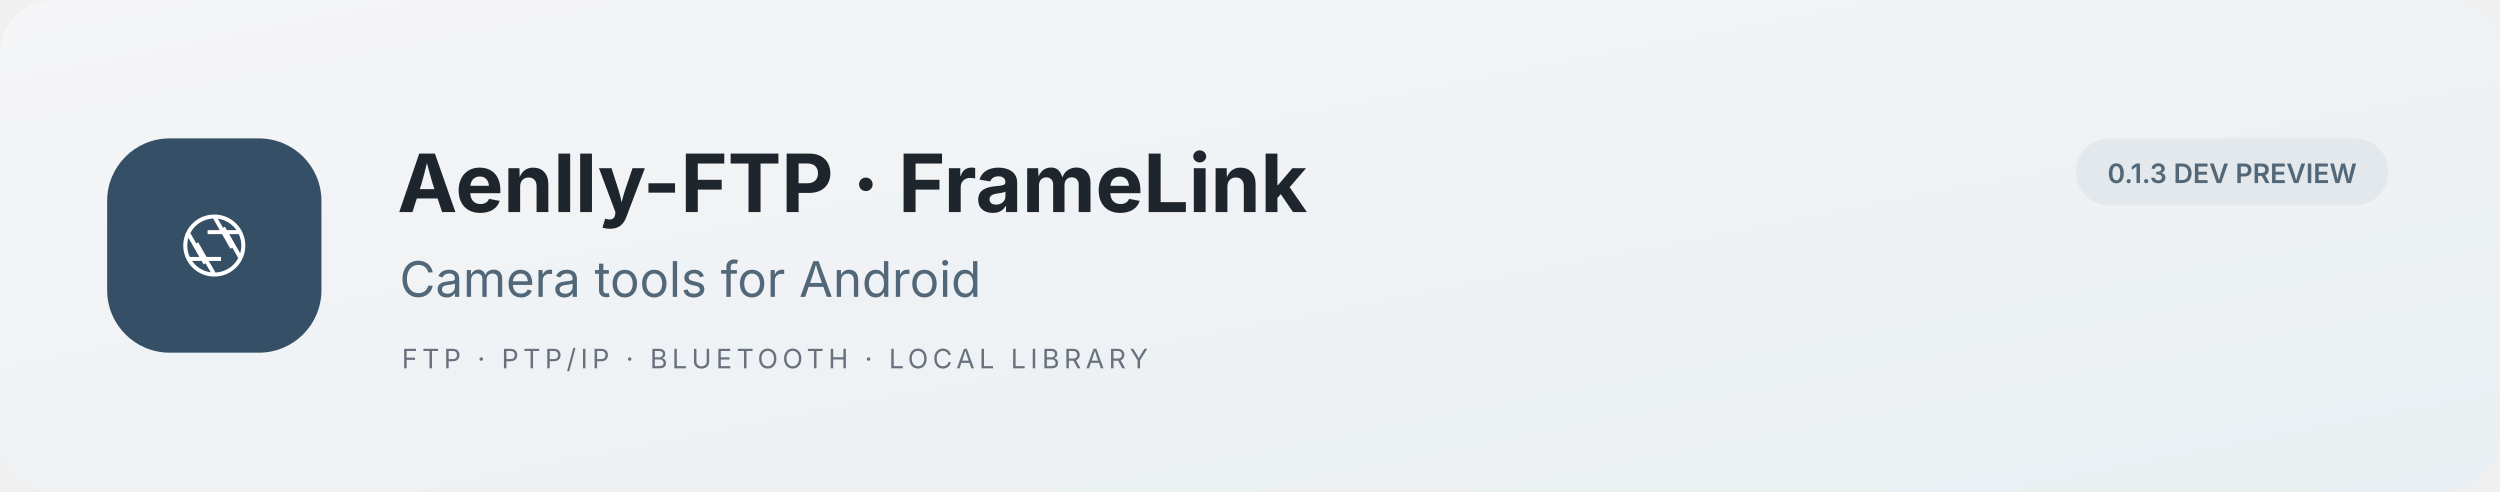
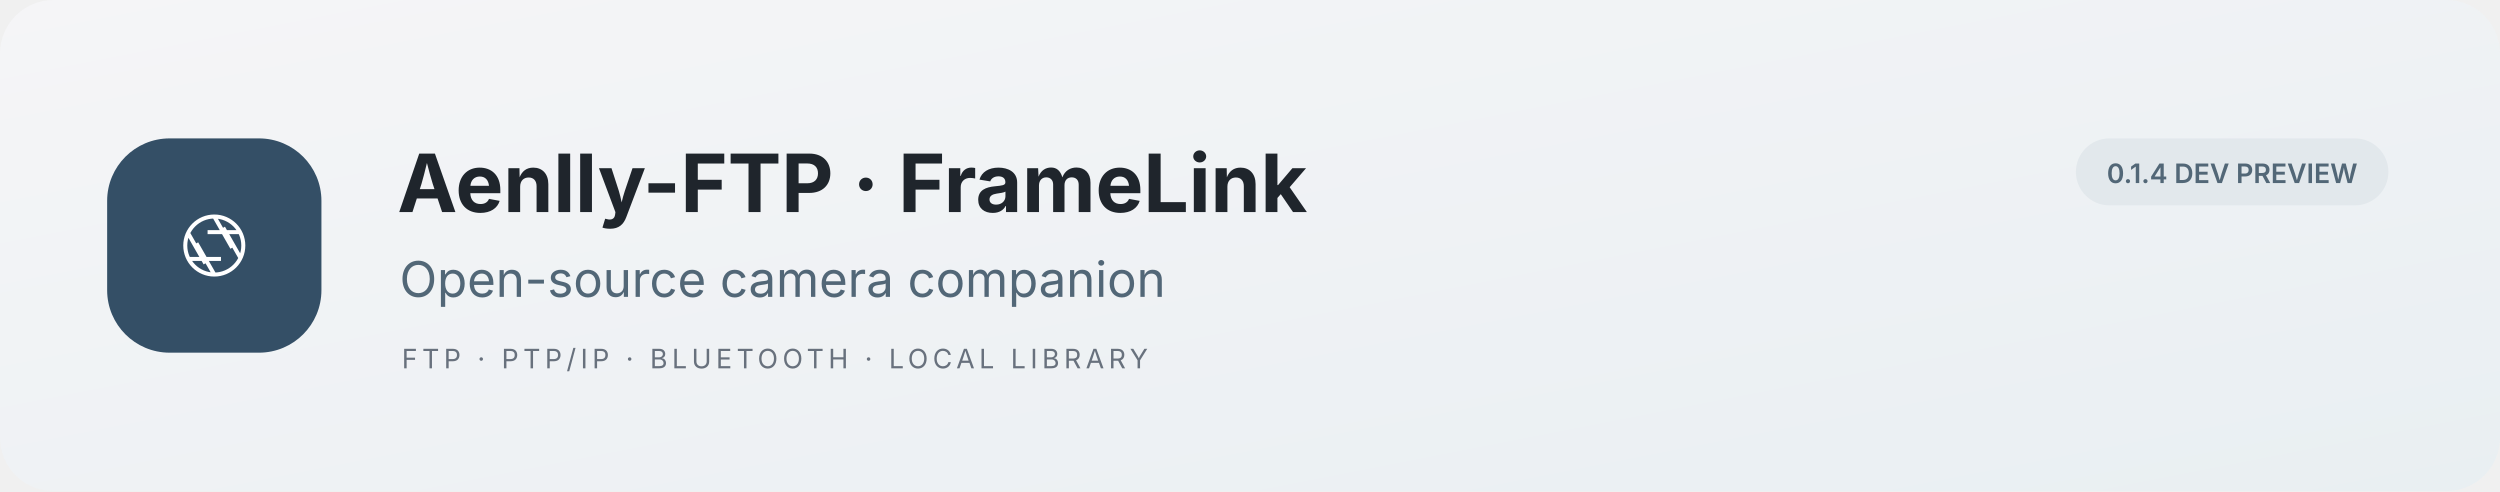
<svg xmlns="http://www.w3.org/2000/svg" width="1120" height="220" viewBox="0 0 1120 220" role="img" aria-labelledby="title description">
  <defs>
    <linearGradient id="wash" x2="1" y2="1">
      <stop stop-color="#F5F5F7" />
      <stop offset="1" stop-color="#E9EFF2" />
    </linearGradient>
  </defs>
  <rect width="1120" height="220" rx="24" fill="url(#wash)" />
  <rect x="48" y="62" width="96" height="96" rx="28" fill="#344F66" />
  <g transform="translate(72 86)" fill="none" stroke="white" stroke-width="1.8">
    <path d="M24 11a13 13 0 1 0 0 26a13 13 0 1 0 0-26M24 11l8 14M35 18H21M36 30l-8-14M24 37l-8-14M13 30h14M12 18l8 14" />
  </g>
  <g font-family="system-ui,-apple-system,BlinkMacSystemFont,Segoe UI,sans-serif">
    <text x="178" y="95" font-size="36" font-weight="650" fill="#1F252C">Aenlly-FTP · FrameLink</text>
-     <text x="179" y="133" font-size="22" fill="#526777">Camera tools for Android</text>
+     <text x="179" y="133" font-size="22" fill="#526777">Open-source camera companion</text>
    <text x="180" y="165" font-size="12" letter-spacing="2" fill="#68717D">FTP · PTP/IP · BLUETOOTH · LOCAL LIBRARY</text>
    <rect x="930" y="62" width="140" height="30" rx="15" fill="#E2E8EC" />
-     <text x="1000" y="82" text-anchor="middle" font-size="12" font-weight="600" fill="#526777">0.1.3 DEV PREVIEW</text>
+     <text x="1000" y="82" text-anchor="middle" font-size="12" font-weight="600" fill="#526777">0.1.4 DEV PREVIEW</text>
  </g>
</svg>
